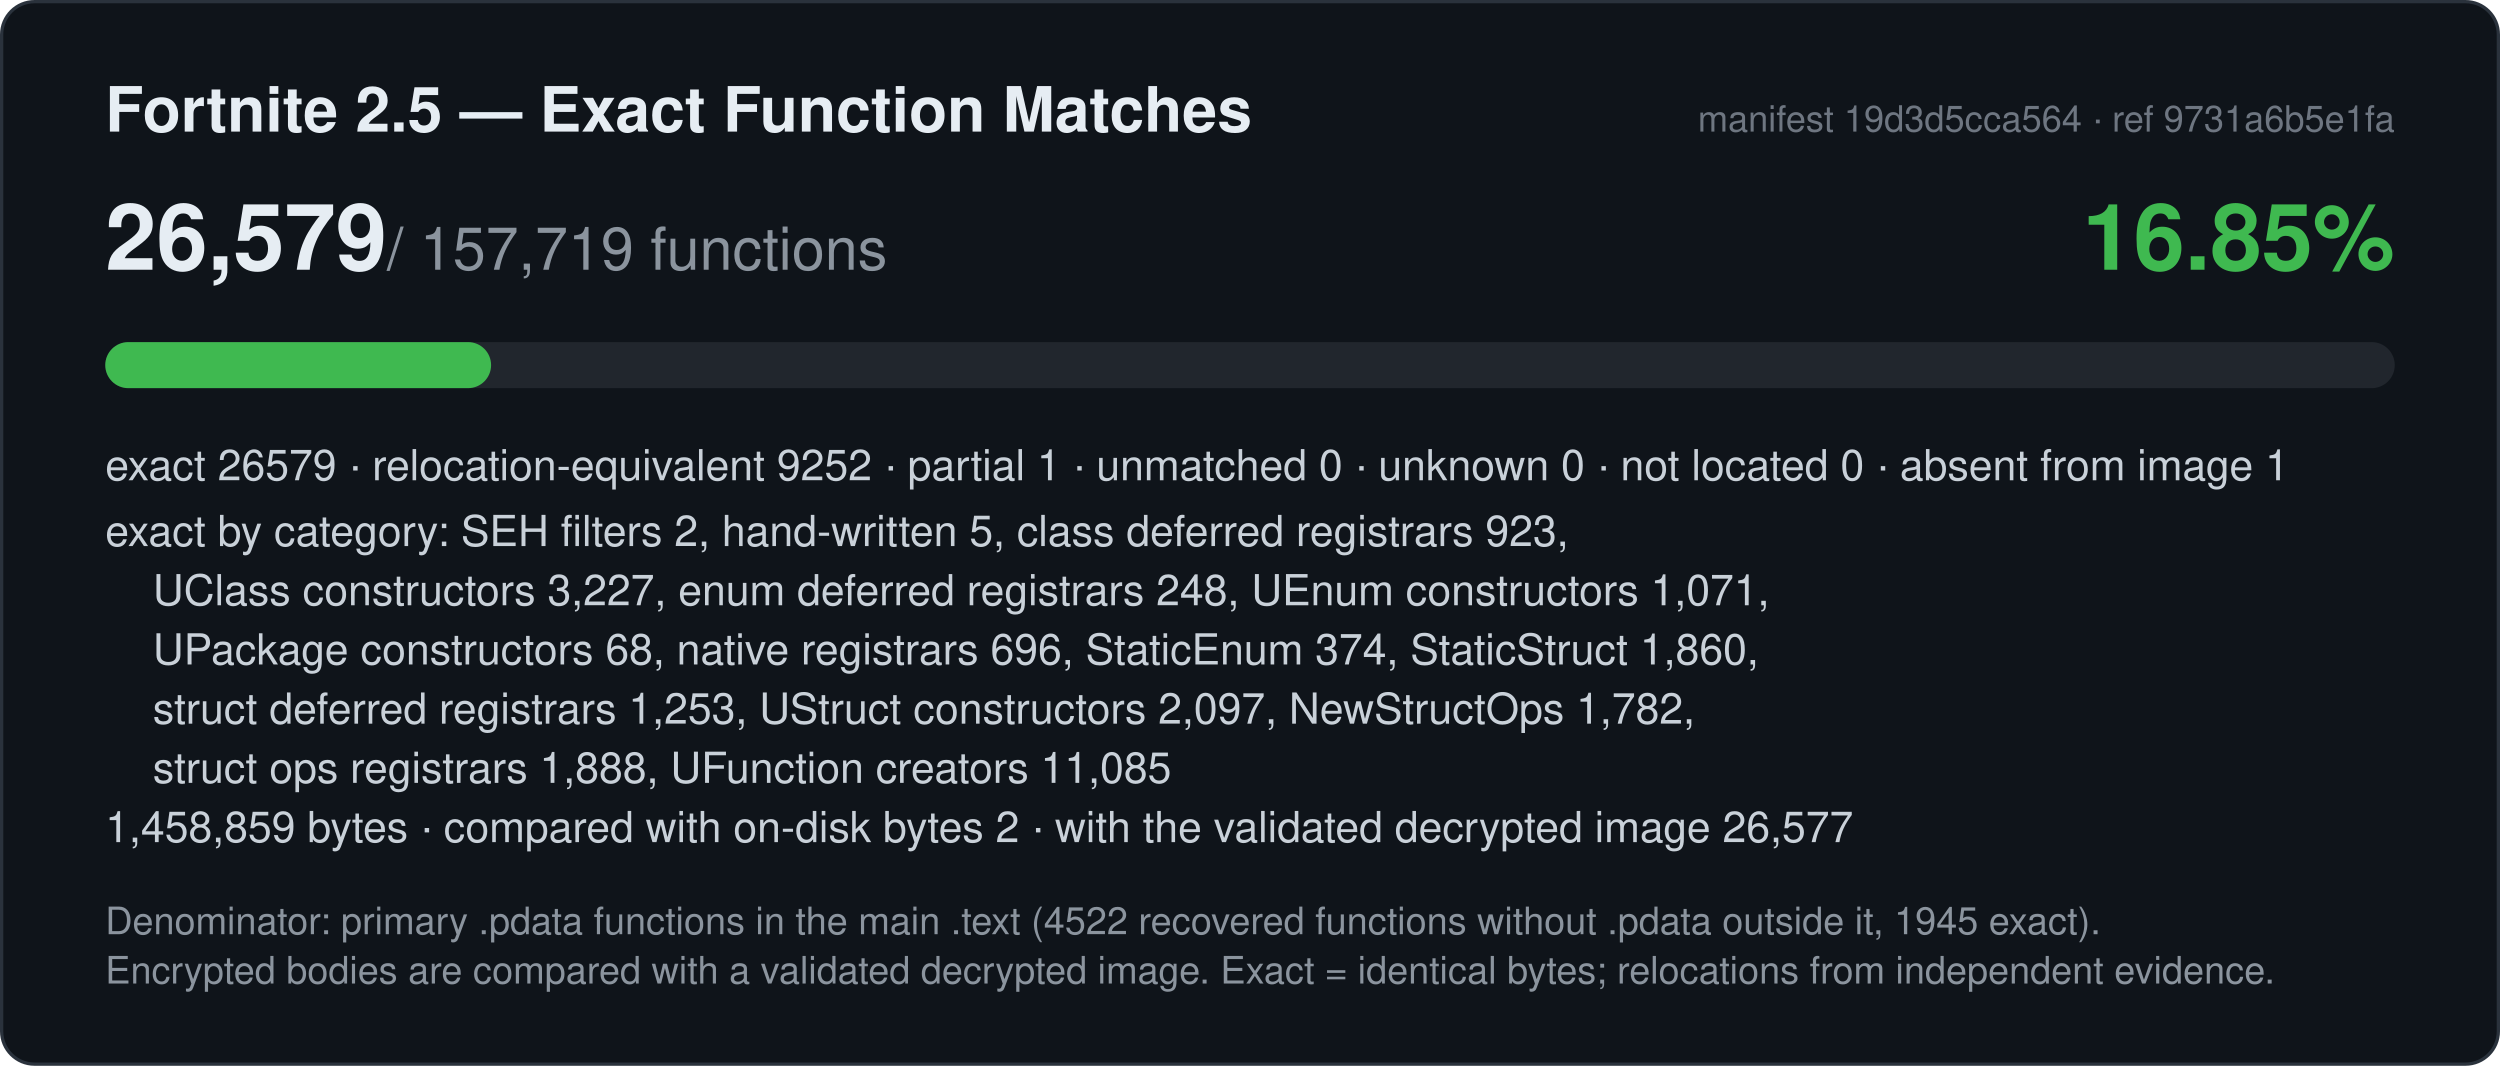
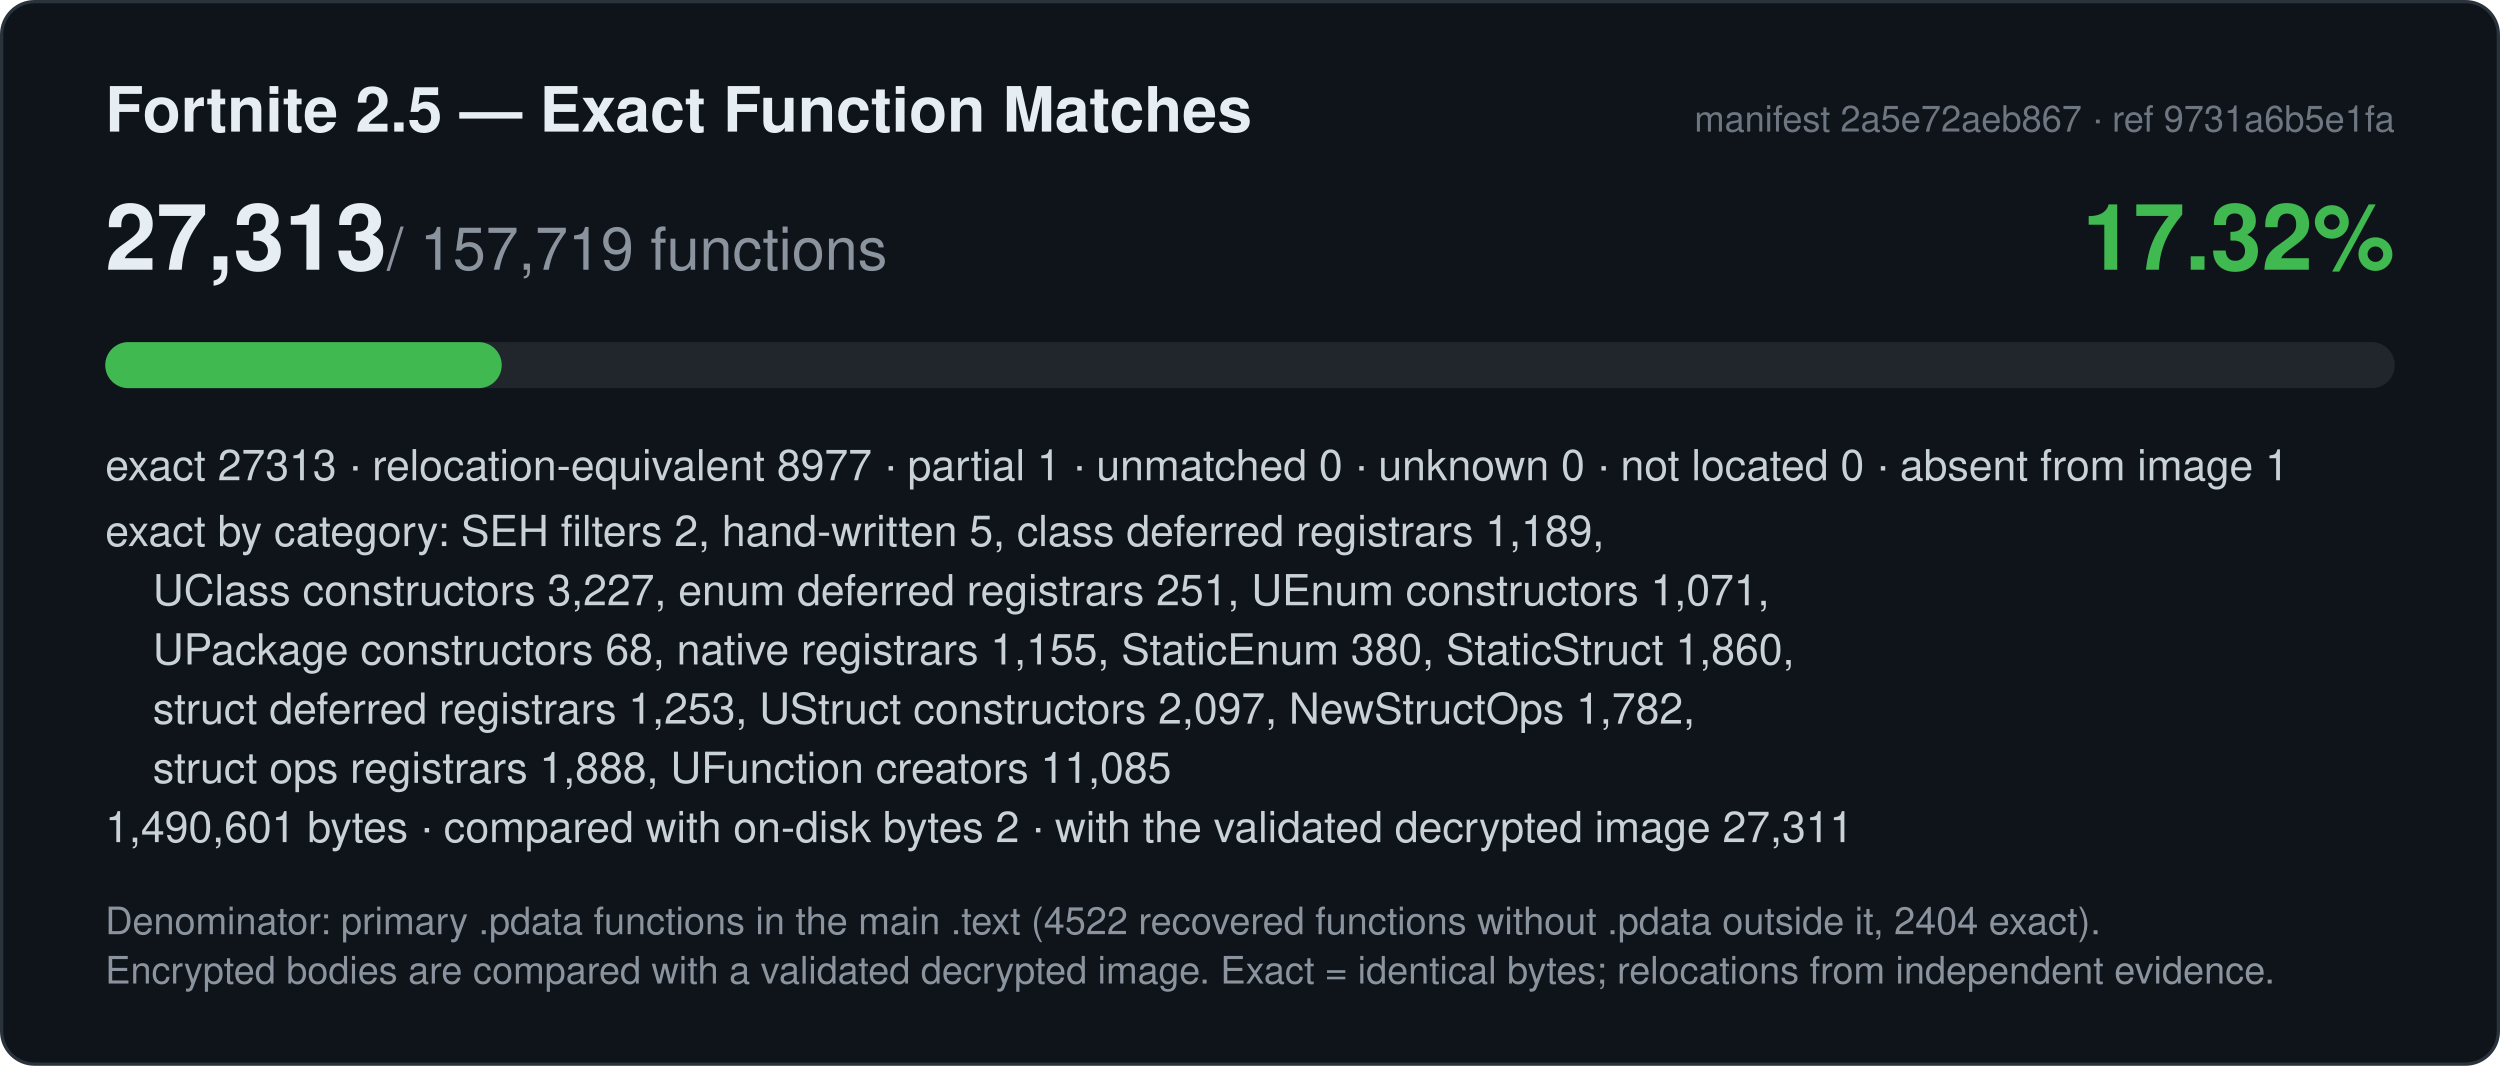
<svg xmlns="http://www.w3.org/2000/svg" width="760" height="324" viewBox="0 0 760 324" role="img" aria-labelledby="t d">
  <rect x="0.5" y="0.5" width="759" height="323" rx="10" fill="#0f141a" stroke="#2a323c" />
  <text x="32" y="40" font-family="Segoe UI, -apple-system, Helvetica, Arial, sans-serif" font-size="19" font-weight="600" fill="#e6edf3">Fortnite 2.5 — Exact Function Matches</text>
-   <text x="32" y="82" font-family="Segoe UI, -apple-system, Helvetica, Arial, sans-serif" font-size="28" font-weight="700" fill="#e6edf3">26,579<tspan font-size="18" font-weight="400" fill="#8b949e"> / 157,719 functions</tspan>
+   <text x="32" y="82" font-family="Segoe UI, -apple-system, Helvetica, Arial, sans-serif" font-size="28" font-weight="700" fill="#e6edf3">27,313<tspan font-size="18" font-weight="400" fill="#8b949e"> / 157,719 functions</tspan>
  </text>
-   <text x="728" y="82" text-anchor="end" font-family="Segoe UI, -apple-system, Helvetica, Arial, sans-serif" font-size="28" font-weight="700" fill="#3fb950">16.85%</text>
+   <text x="728" y="82" text-anchor="end" font-family="Segoe UI, -apple-system, Helvetica, Arial, sans-serif" font-size="28" font-weight="700" fill="#3fb950">17.32%</text>
  <rect x="32" y="104" width="696" height="14" rx="7" fill="#21262d" />
-   <rect x="32" y="104" width="117.291" height="14" rx="7.000" fill="#3fb950" />
-   <text x="32" y="146" font-family="Segoe UI, -apple-system, Helvetica, Arial, sans-serif" font-size="13" fill="#c9d1d9">exact 26579 · relocation-equivalent 9252 · partial 1 · unmatched 0 · unknown 0 · not located 0 · absent from image 1</text>
-   <text x="32" y="166" font-family="Segoe UI, -apple-system, Helvetica, Arial, sans-serif" font-size="13" fill="#c9d1d9" xml:space="preserve">exact by category: SEH filters 2, hand-written 5, class deferred registrars 923,</text>
-   <text x="32" y="184" font-family="Segoe UI, -apple-system, Helvetica, Arial, sans-serif" font-size="13" fill="#c9d1d9" xml:space="preserve">    UClass constructors 3,227, enum deferred registrars 248, UEnum constructors 1,071,</text>
-   <text x="32" y="202" font-family="Segoe UI, -apple-system, Helvetica, Arial, sans-serif" font-size="13" fill="#c9d1d9" xml:space="preserve">    UPackage constructors 68, native registrars 696, StaticEnum 374, StaticStruct 1,860,</text>
+   <rect x="32" y="104" width="120.530" height="14" rx="7.000" fill="#3fb950" />
+   <text x="32" y="146" font-family="Segoe UI, -apple-system, Helvetica, Arial, sans-serif" font-size="13" fill="#c9d1d9">exact 27313 · relocation-equivalent 8977 · partial 1 · unmatched 0 · unknown 0 · not located 0 · absent from image 1</text>
+   <text x="32" y="166" font-family="Segoe UI, -apple-system, Helvetica, Arial, sans-serif" font-size="13" fill="#c9d1d9" xml:space="preserve">exact by category: SEH filters 2, hand-written 5, class deferred registrars 1,189,</text>
+   <text x="32" y="184" font-family="Segoe UI, -apple-system, Helvetica, Arial, sans-serif" font-size="13" fill="#c9d1d9" xml:space="preserve">    UClass constructors 3,227, enum deferred registrars 251, UEnum constructors 1,071,</text>
+   <text x="32" y="202" font-family="Segoe UI, -apple-system, Helvetica, Arial, sans-serif" font-size="13" fill="#c9d1d9" xml:space="preserve">    UPackage constructors 68, native registrars 1,155, StaticEnum 380, StaticStruct 1,860,</text>
  <text x="32" y="220" font-family="Segoe UI, -apple-system, Helvetica, Arial, sans-serif" font-size="13" fill="#c9d1d9" xml:space="preserve">    struct deferred registrars 1,253, UStruct constructors 2,097, NewStructOps 1,782,</text>
  <text x="32" y="238" font-family="Segoe UI, -apple-system, Helvetica, Arial, sans-serif" font-size="13" fill="#c9d1d9" xml:space="preserve">    struct ops registrars 1,888, UFunction creators 11,085</text>
-   <text x="32" y="256" font-family="Segoe UI, -apple-system, Helvetica, Arial, sans-serif" font-size="13" fill="#c9d1d9">1,458,859 bytes · compared with on-disk bytes 2 · with the validated decrypted image 26,577</text>
-   <text x="32" y="284" font-family="Segoe UI, -apple-system, Helvetica, Arial, sans-serif" font-size="11.5" fill="#8b949e">Denominator: primary .pdata functions in the main .text (4522 recovered functions without .pdata outside it, 1945 exact).</text>
+   <text x="32" y="256" font-family="Segoe UI, -apple-system, Helvetica, Arial, sans-serif" font-size="13" fill="#c9d1d9">1,490,601 bytes · compared with on-disk bytes 2 · with the validated decrypted image 27,311</text>
+   <text x="32" y="284" font-family="Segoe UI, -apple-system, Helvetica, Arial, sans-serif" font-size="11.5" fill="#8b949e">Denominator: primary .pdata functions in the main .text (4522 recovered functions without .pdata outside it, 2404 exact).</text>
  <text x="32" y="299" font-family="Segoe UI, -apple-system, Helvetica, Arial, sans-serif" font-size="11.5" fill="#8b949e">Encrypted bodies are compared with a validated decrypted image. Exact = identical bytes; relocations from independent evidence.</text>
-   <text x="728" y="40" text-anchor="end" font-family="Segoe UI, -apple-system, Helvetica, Arial, sans-serif" font-size="11" fill="#6e7681">manifest 19d3d5cca564 · ref 9731a6b5e1fa</text>
+   <text x="728" y="40" text-anchor="end" font-family="Segoe UI, -apple-system, Helvetica, Arial, sans-serif" font-size="11" fill="#6e7681">manifest 2a5e72aeb867 · ref 9731a6b5e1fa</text>
</svg>
